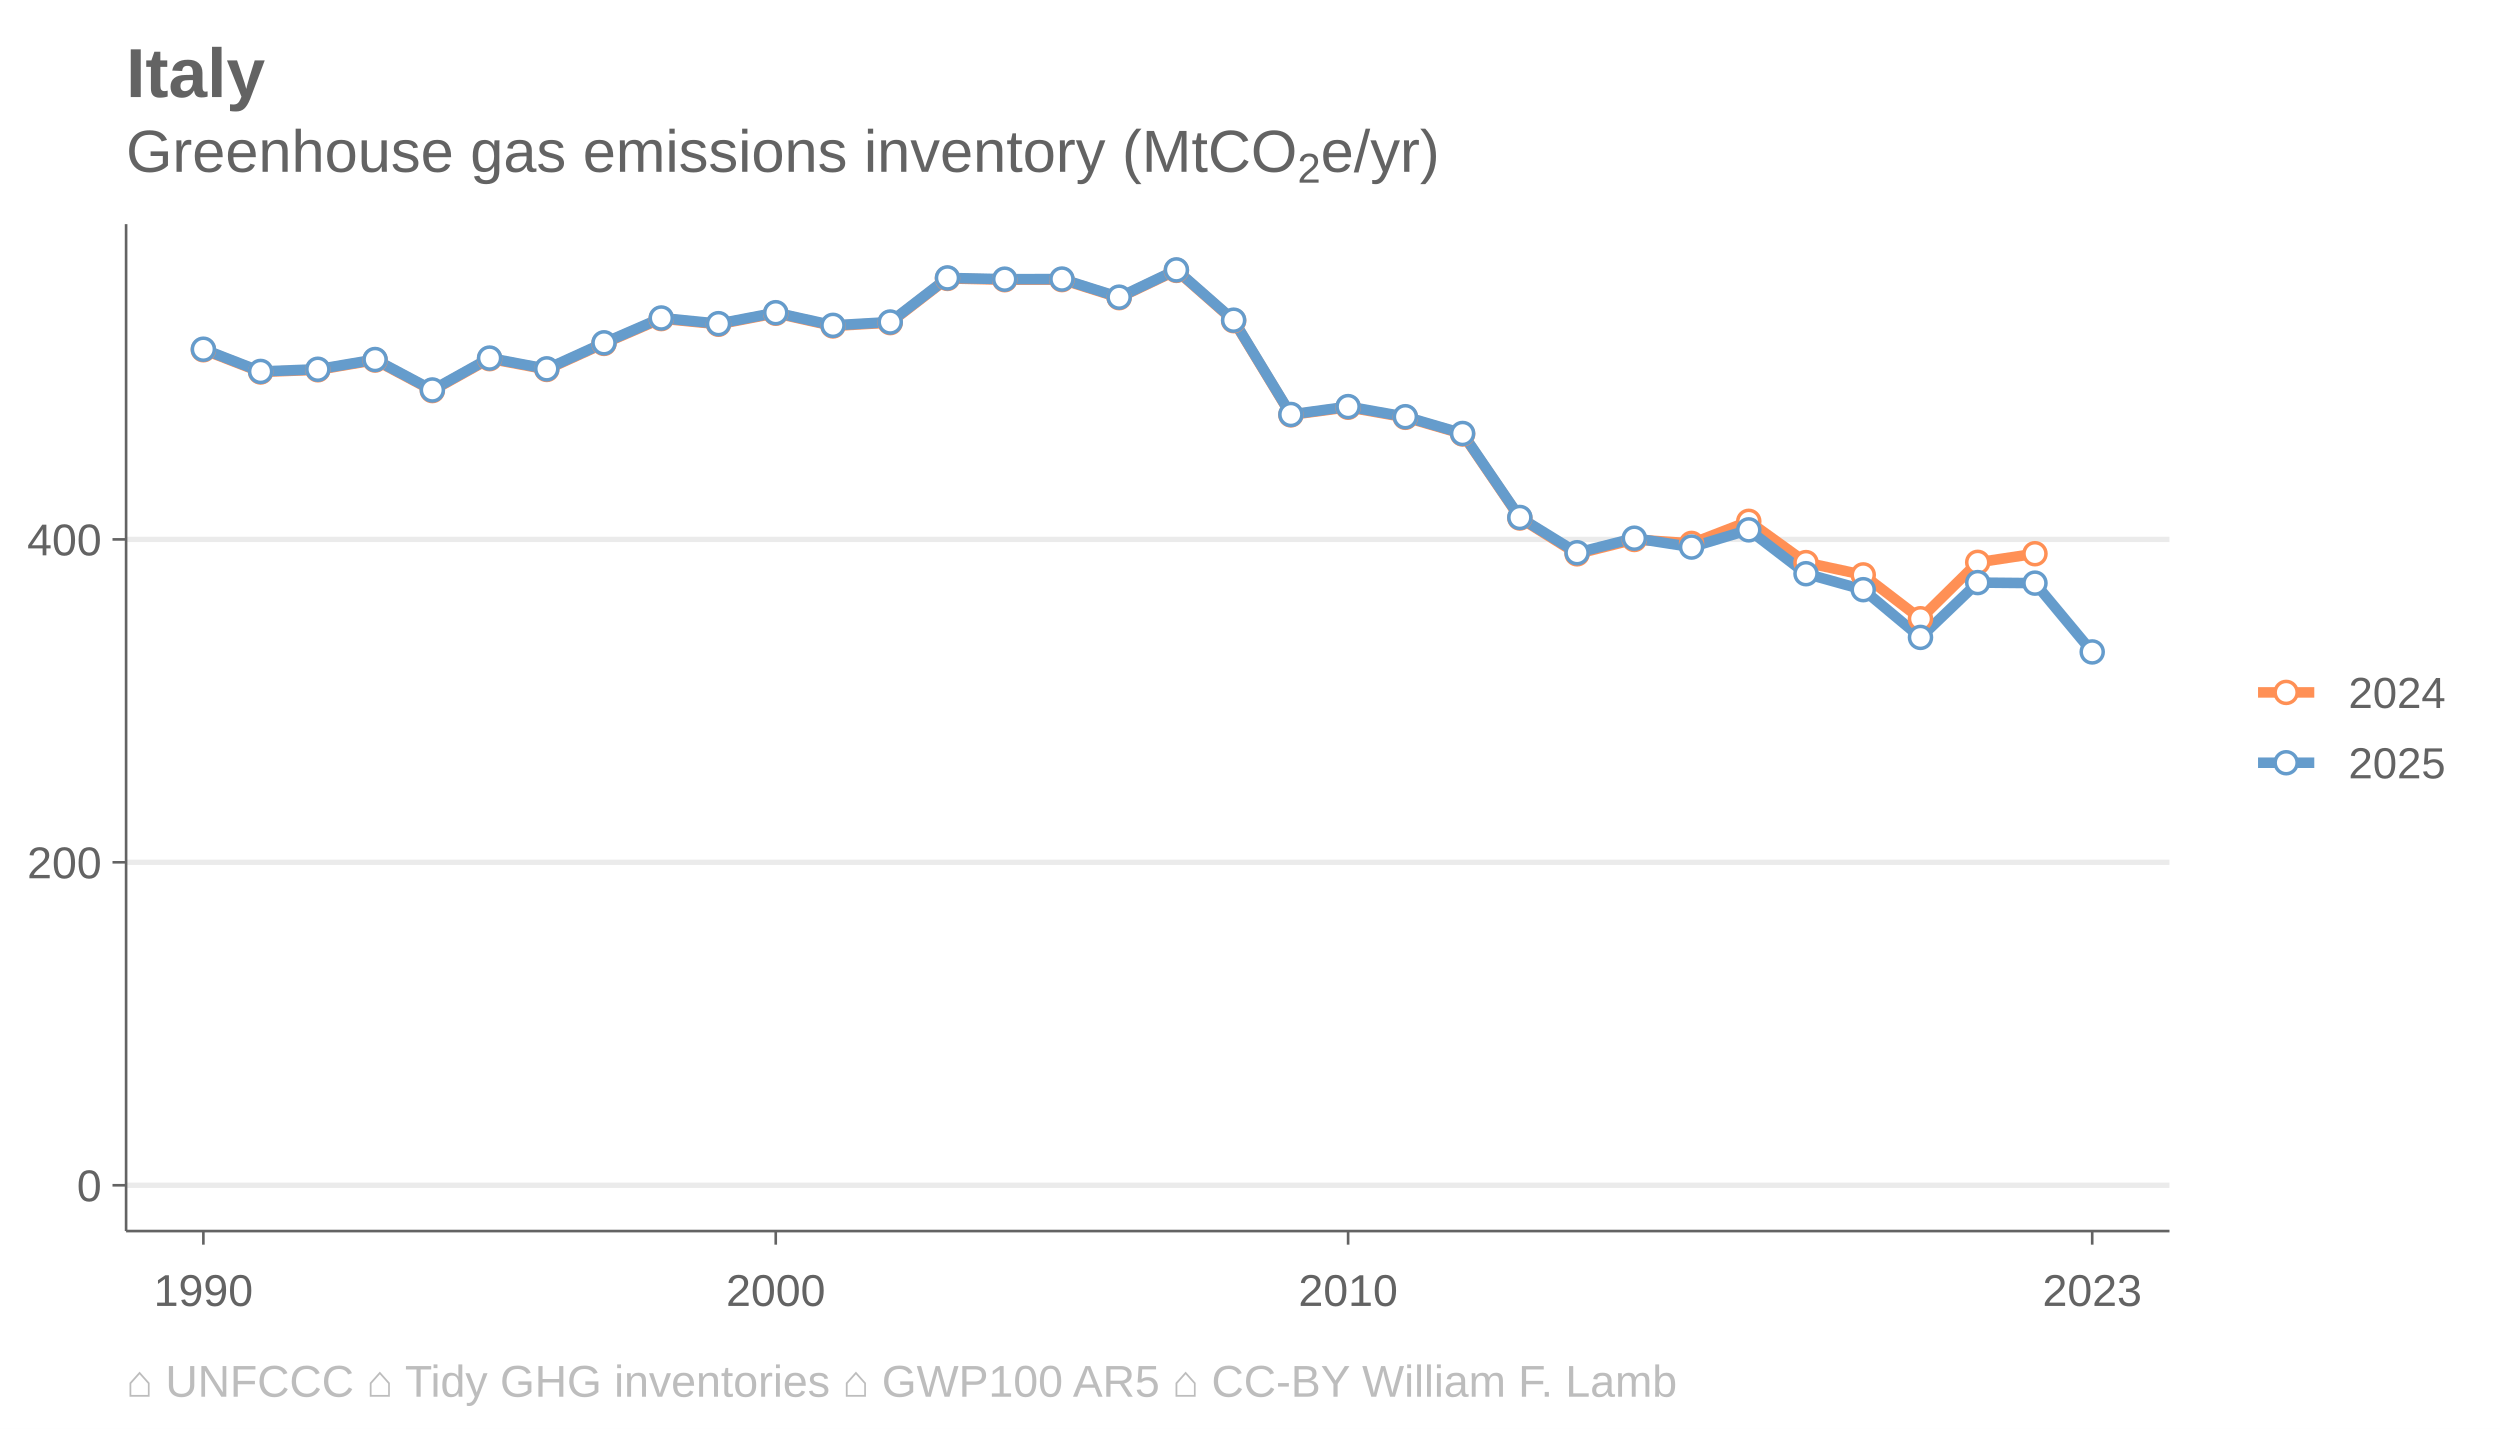
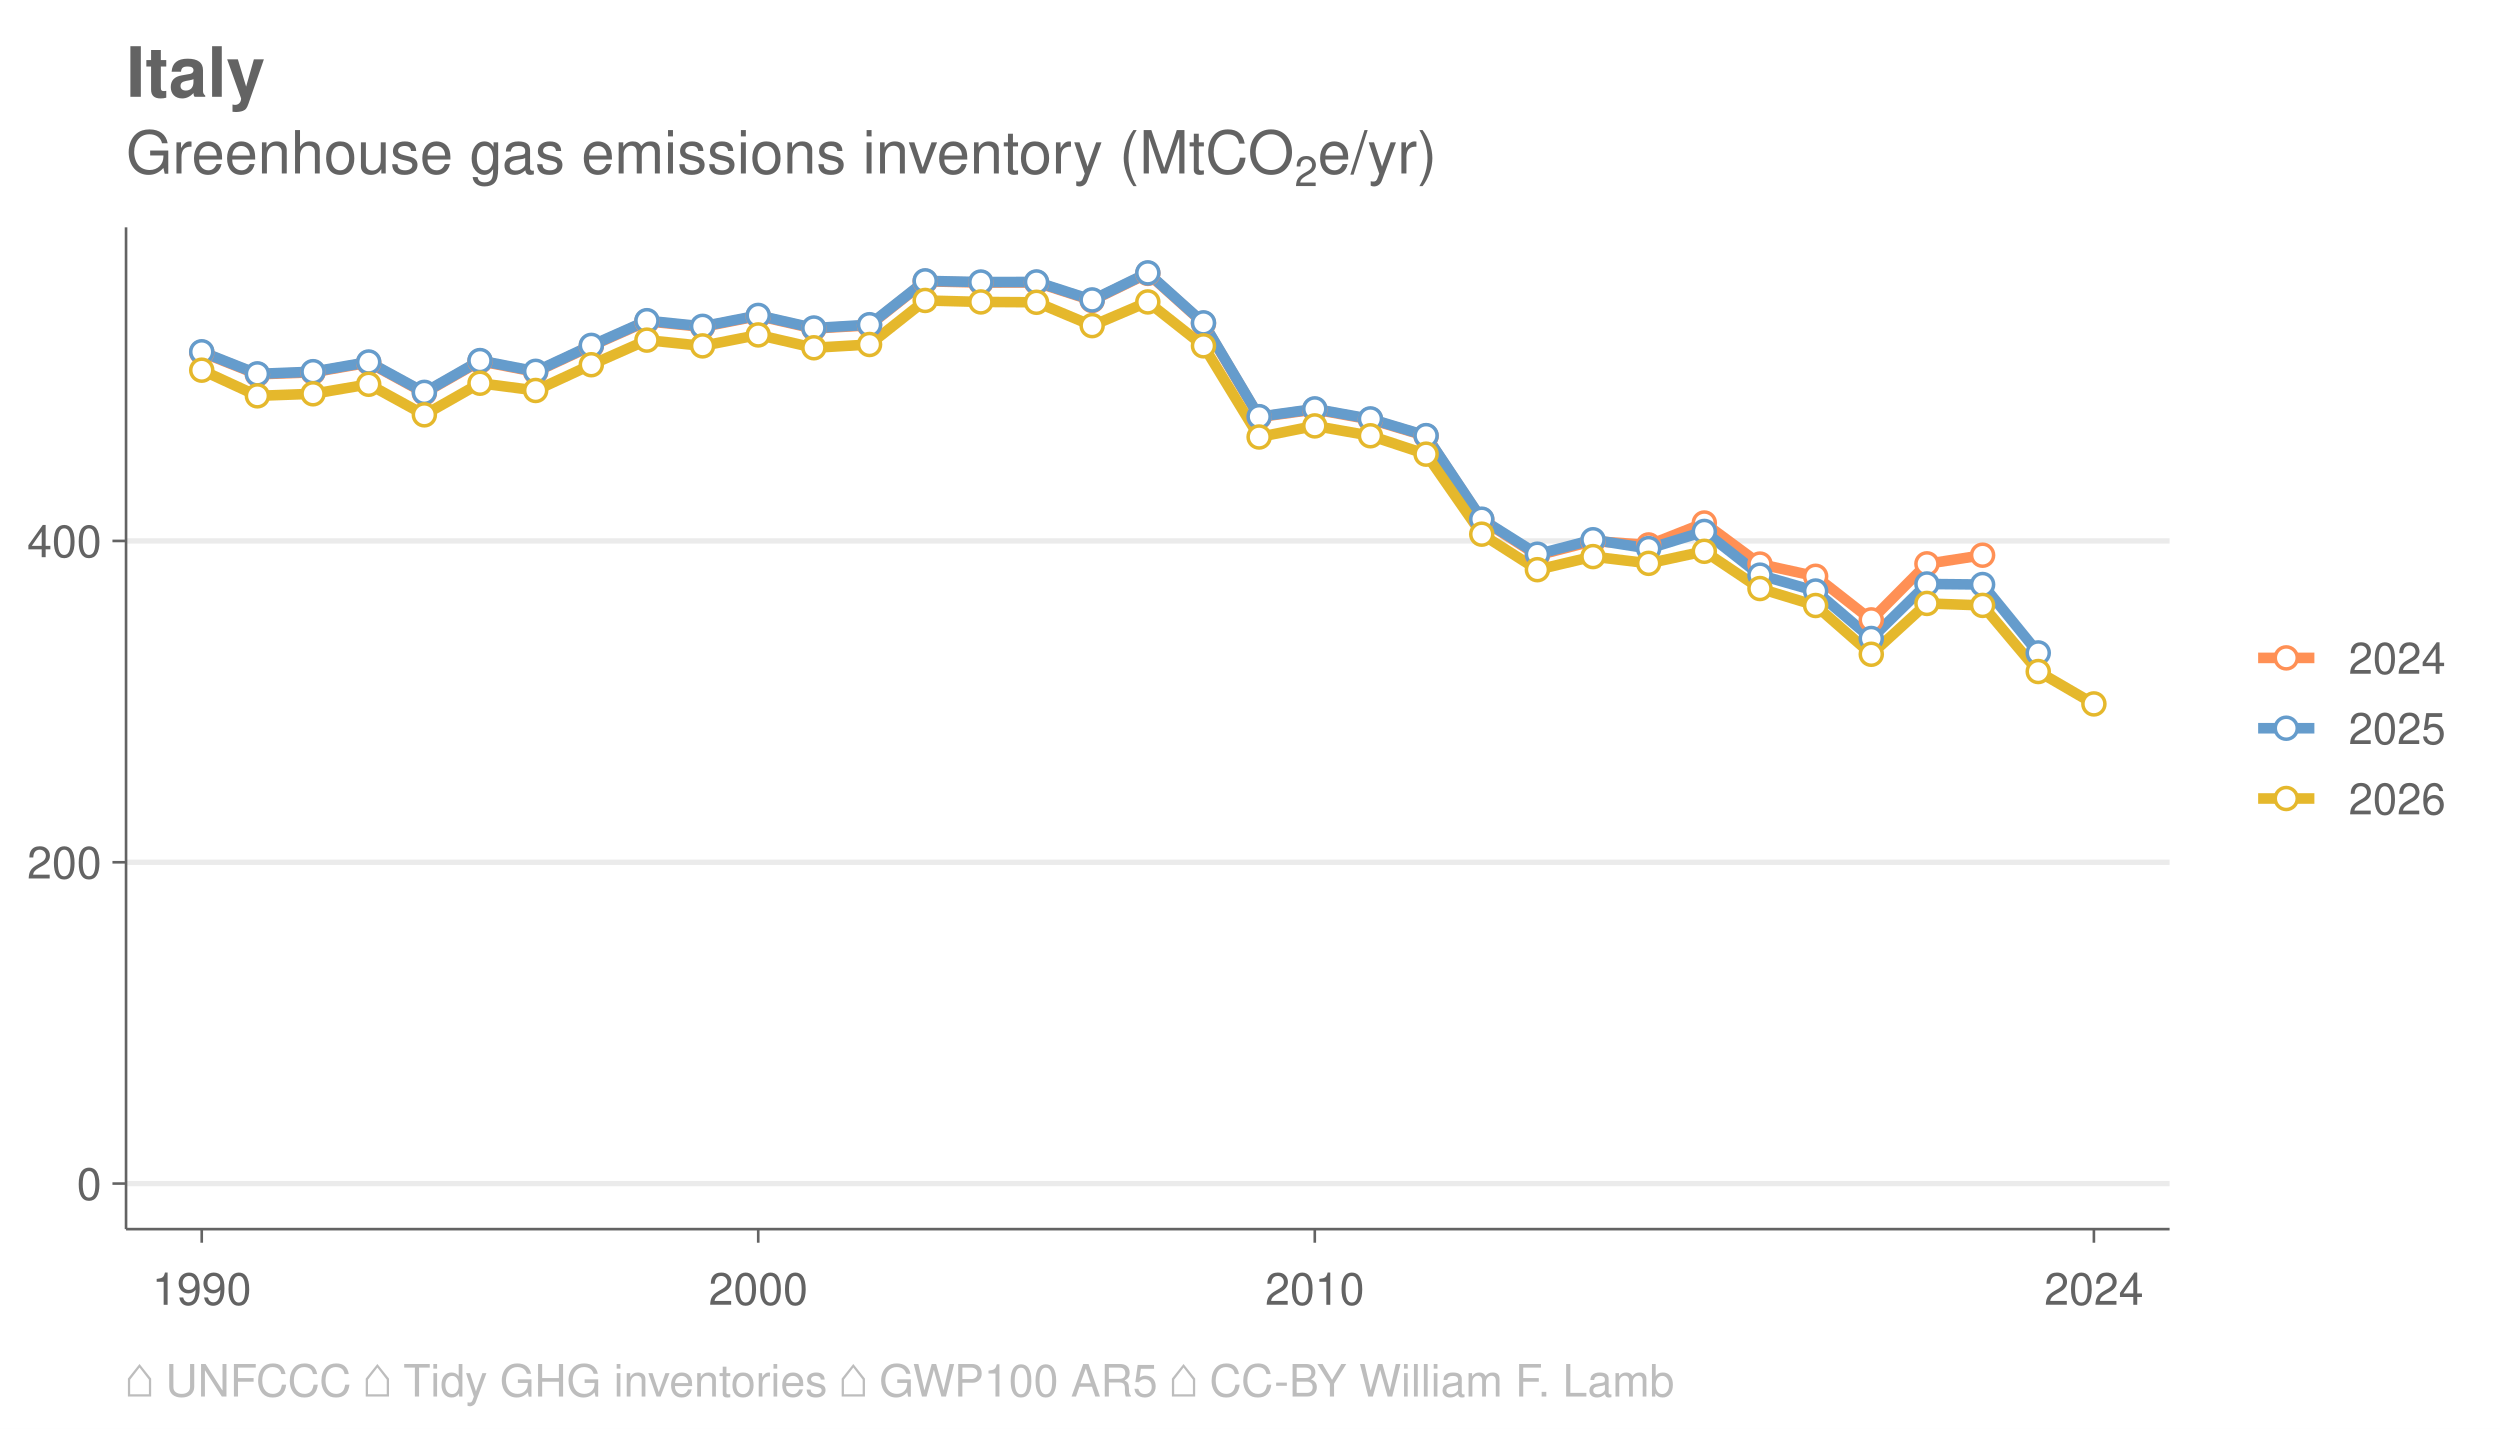
- <svg xmlns="http://www.w3.org/2000/svg" class="svglite" width="504.00pt" height="288.00pt" viewBox="0 0 504.00 288.00">
-   <defs>
-     <style type="text/css">
+ <svg xmlns="http://www.w3.org/2000/svg" width="504.00pt" height="288.00pt" viewBox="0 0 504.00 288.00">
+   <g class="svglite">
+     <defs>
+       <style type="text/css">
    .svglite line, .svglite polyline, .svglite polygon, .svglite path, .svglite rect, .svglite circle {
      fill: none;
      stroke: #000000;
      stroke-linecap: round;
      stroke-linejoin: round;
      stroke-miterlimit: 10.00;
    }
    .svglite text {
      white-space: pre;
    }
+     .svglite g.glyphgroup path {
+       fill: inherit;
+       stroke: none;
+     }
  </style>
-   </defs>
-   <rect width="100%" height="100%" style="stroke: none; fill: #FFFFFF;" />
-   <defs>
-     <clipPath id="cpMC4wMHw1MDQuMDB8MC4wMHwyODguMDA=">
-       <rect x="0.00" y="0.00" width="504.00" height="288.00" />
-     </clipPath>
-   </defs>
-   <g clip-path="url(#cpMC4wMHw1MDQuMDB8MC4wMHwyODguMDA=)">
-     <rect x="0" y="0.00" width="504.00" height="288.00" style="stroke-width: 1.07; stroke: #FFFFFF; fill: #FFFFFF;" />
-   </g>
-   <defs>
-     <clipPath id="cpMjUuNDJ8NDM3LjM3fDQ1LjE5fDI0OC4xOA==">
-       <rect x="25.42" y="45.19" width="411.94" height="202.99" />
-     </clipPath>
-   </defs>
-   <g clip-path="url(#cpMjUuNDJ8NDM3LjM3fDQ1LjE5fDI0OC4xOA==)">
-     <polyline points="25.42,238.95 437.37,238.95 " style="stroke-width: 1.07; stroke: #EBEBEB; stroke-linecap: butt;" />
-     <polyline points="25.42,173.84 437.37,173.84 " style="stroke-width: 1.07; stroke: #EBEBEB; stroke-linecap: butt;" />
-     <polyline points="25.42,108.74 437.37,108.74 " style="stroke-width: 1.07; stroke: #EBEBEB; stroke-linecap: butt;" />
-     <polyline points="41.00,70.51 52.54,74.99 64.08,74.55 75.62,72.59 87.16,78.74 98.70,72.31 110.23,74.48 121.77,69.23 133.31,64.23 144.85,65.37 156.39,63.15 167.93,65.71 179.47,65.04 191.01,56.13 202.55,56.39 214.09,56.37 225.62,60.01 237.16,54.51 248.70,64.65 260.24,83.64 271.78,82.10 283.32,84.13 294.86,87.49 306.40,104.43 317.94,111.65 329.48,108.76 341.02,109.55 352.55,105.10 364.09,113.42 375.63,115.90 387.17,124.74 398.71,113.37 410.25,111.63 " style="stroke-width: 2.13; stroke: #FF9055; stroke-linecap: butt;" />
-     <polyline points="41.00,70.40 52.54,74.88 64.08,74.44 75.62,72.48 87.16,78.62 98.70,72.19 110.23,74.36 121.77,69.11 133.31,64.11 144.85,65.25 156.39,63.04 167.93,65.59 179.47,64.92 191.01,56.03 202.55,56.28 214.09,56.26 225.62,59.91 237.16,54.41 248.70,64.55 260.24,83.56 271.78,81.97 283.32,84.01 294.86,87.39 306.40,104.32 317.94,111.43 329.48,108.50 341.02,110.29 352.55,106.82 364.09,115.66 375.63,118.88 387.17,128.50 398.71,117.45 410.25,117.56 421.79,131.43 " style="stroke-width: 2.13; stroke: #659CCC; stroke-linecap: butt;" />
-     <circle cx="41.00" cy="70.51" r="2.22" style="stroke-width: 0.71; stroke: #FF9055; fill: #FFFFFF;" />
-     <circle cx="41.00" cy="70.40" r="2.22" style="stroke-width: 0.71; stroke: #659CCC; fill: #FFFFFF;" />
-     <circle cx="52.54" cy="74.99" r="2.22" style="stroke-width: 0.71; stroke: #FF9055; fill: #FFFFFF;" />
-     <circle cx="52.54" cy="74.88" r="2.22" style="stroke-width: 0.71; stroke: #659CCC; fill: #FFFFFF;" />
-     <circle cx="64.08" cy="74.55" r="2.22" style="stroke-width: 0.71; stroke: #FF9055; fill: #FFFFFF;" />
-     <circle cx="64.08" cy="74.44" r="2.22" style="stroke-width: 0.71; stroke: #659CCC; fill: #FFFFFF;" />
-     <circle cx="75.62" cy="72.59" r="2.22" style="stroke-width: 0.71; stroke: #FF9055; fill: #FFFFFF;" />
-     <circle cx="75.62" cy="72.48" r="2.22" style="stroke-width: 0.71; stroke: #659CCC; fill: #FFFFFF;" />
-     <circle cx="87.16" cy="78.74" r="2.22" style="stroke-width: 0.71; stroke: #FF9055; fill: #FFFFFF;" />
-     <circle cx="87.16" cy="78.62" r="2.22" style="stroke-width: 0.71; stroke: #659CCC; fill: #FFFFFF;" />
-     <circle cx="98.70" cy="72.31" r="2.22" style="stroke-width: 0.71; stroke: #FF9055; fill: #FFFFFF;" />
-     <circle cx="98.70" cy="72.19" r="2.22" style="stroke-width: 0.71; stroke: #659CCC; fill: #FFFFFF;" />
-     <circle cx="110.23" cy="74.48" r="2.22" style="stroke-width: 0.71; stroke: #FF9055; fill: #FFFFFF;" />
-     <circle cx="110.23" cy="74.36" r="2.22" style="stroke-width: 0.71; stroke: #659CCC; fill: #FFFFFF;" />
-     <circle cx="121.77" cy="69.23" r="2.22" style="stroke-width: 0.71; stroke: #FF9055; fill: #FFFFFF;" />
-     <circle cx="121.77" cy="69.11" r="2.22" style="stroke-width: 0.71; stroke: #659CCC; fill: #FFFFFF;" />
-     <circle cx="133.31" cy="64.23" r="2.22" style="stroke-width: 0.71; stroke: #FF9055; fill: #FFFFFF;" />
-     <circle cx="133.31" cy="64.11" r="2.22" style="stroke-width: 0.71; stroke: #659CCC; fill: #FFFFFF;" />
-     <circle cx="144.85" cy="65.37" r="2.22" style="stroke-width: 0.71; stroke: #FF9055; fill: #FFFFFF;" />
-     <circle cx="144.85" cy="65.25" r="2.22" style="stroke-width: 0.71; stroke: #659CCC; fill: #FFFFFF;" />
-     <circle cx="156.39" cy="63.15" r="2.22" style="stroke-width: 0.71; stroke: #FF9055; fill: #FFFFFF;" />
-     <circle cx="156.39" cy="63.04" r="2.22" style="stroke-width: 0.71; stroke: #659CCC; fill: #FFFFFF;" />
-     <circle cx="167.93" cy="65.71" r="2.22" style="stroke-width: 0.71; stroke: #FF9055; fill: #FFFFFF;" />
-     <circle cx="167.93" cy="65.59" r="2.22" style="stroke-width: 0.71; stroke: #659CCC; fill: #FFFFFF;" />
-     <circle cx="179.47" cy="65.04" r="2.22" style="stroke-width: 0.71; stroke: #FF9055; fill: #FFFFFF;" />
-     <circle cx="179.47" cy="64.92" r="2.22" style="stroke-width: 0.71; stroke: #659CCC; fill: #FFFFFF;" />
-     <circle cx="191.01" cy="56.13" r="2.22" style="stroke-width: 0.71; stroke: #FF9055; fill: #FFFFFF;" />
-     <circle cx="191.01" cy="56.03" r="2.22" style="stroke-width: 0.71; stroke: #659CCC; fill: #FFFFFF;" />
-     <circle cx="202.55" cy="56.39" r="2.22" style="stroke-width: 0.71; stroke: #FF9055; fill: #FFFFFF;" />
-     <circle cx="202.55" cy="56.28" r="2.22" style="stroke-width: 0.71; stroke: #659CCC; fill: #FFFFFF;" />
-     <circle cx="214.09" cy="56.37" r="2.22" style="stroke-width: 0.71; stroke: #FF9055; fill: #FFFFFF;" />
-     <circle cx="214.09" cy="56.26" r="2.22" style="stroke-width: 0.71; stroke: #659CCC; fill: #FFFFFF;" />
-     <circle cx="225.62" cy="60.01" r="2.22" style="stroke-width: 0.71; stroke: #FF9055; fill: #FFFFFF;" />
-     <circle cx="225.62" cy="59.91" r="2.22" style="stroke-width: 0.71; stroke: #659CCC; fill: #FFFFFF;" />
-     <circle cx="237.16" cy="54.51" r="2.22" style="stroke-width: 0.71; stroke: #FF9055; fill: #FFFFFF;" />
-     <circle cx="237.16" cy="54.41" r="2.22" style="stroke-width: 0.71; stroke: #659CCC; fill: #FFFFFF;" />
-     <circle cx="248.70" cy="64.65" r="2.22" style="stroke-width: 0.71; stroke: #FF9055; fill: #FFFFFF;" />
-     <circle cx="248.70" cy="64.55" r="2.22" style="stroke-width: 0.71; stroke: #659CCC; fill: #FFFFFF;" />
-     <circle cx="260.24" cy="83.64" r="2.22" style="stroke-width: 0.71; stroke: #FF9055; fill: #FFFFFF;" />
-     <circle cx="260.24" cy="83.56" r="2.22" style="stroke-width: 0.71; stroke: #659CCC; fill: #FFFFFF;" />
-     <circle cx="271.78" cy="82.10" r="2.22" style="stroke-width: 0.71; stroke: #FF9055; fill: #FFFFFF;" />
-     <circle cx="271.78" cy="81.97" r="2.22" style="stroke-width: 0.71; stroke: #659CCC; fill: #FFFFFF;" />
-     <circle cx="283.32" cy="84.13" r="2.22" style="stroke-width: 0.71; stroke: #FF9055; fill: #FFFFFF;" />
-     <circle cx="283.32" cy="84.01" r="2.22" style="stroke-width: 0.71; stroke: #659CCC; fill: #FFFFFF;" />
-     <circle cx="294.86" cy="87.49" r="2.22" style="stroke-width: 0.71; stroke: #FF9055; fill: #FFFFFF;" />
-     <circle cx="294.86" cy="87.39" r="2.22" style="stroke-width: 0.71; stroke: #659CCC; fill: #FFFFFF;" />
-     <circle cx="306.40" cy="104.43" r="2.22" style="stroke-width: 0.71; stroke: #FF9055; fill: #FFFFFF;" />
-     <circle cx="306.40" cy="104.32" r="2.22" style="stroke-width: 0.71; stroke: #659CCC; fill: #FFFFFF;" />
-     <circle cx="317.94" cy="111.65" r="2.22" style="stroke-width: 0.71; stroke: #FF9055; fill: #FFFFFF;" />
-     <circle cx="317.94" cy="111.43" r="2.22" style="stroke-width: 0.71; stroke: #659CCC; fill: #FFFFFF;" />
-     <circle cx="329.48" cy="108.76" r="2.22" style="stroke-width: 0.71; stroke: #FF9055; fill: #FFFFFF;" />
-     <circle cx="329.48" cy="108.50" r="2.22" style="stroke-width: 0.71; stroke: #659CCC; fill: #FFFFFF;" />
-     <circle cx="341.02" cy="109.55" r="2.22" style="stroke-width: 0.71; stroke: #FF9055; fill: #FFFFFF;" />
-     <circle cx="341.02" cy="110.29" r="2.22" style="stroke-width: 0.71; stroke: #659CCC; fill: #FFFFFF;" />
-     <circle cx="352.55" cy="105.10" r="2.22" style="stroke-width: 0.71; stroke: #FF9055; fill: #FFFFFF;" />
-     <circle cx="352.55" cy="106.82" r="2.22" style="stroke-width: 0.71; stroke: #659CCC; fill: #FFFFFF;" />
-     <circle cx="364.09" cy="113.42" r="2.22" style="stroke-width: 0.71; stroke: #FF9055; fill: #FFFFFF;" />
-     <circle cx="364.09" cy="115.66" r="2.22" style="stroke-width: 0.71; stroke: #659CCC; fill: #FFFFFF;" />
-     <circle cx="375.63" cy="115.90" r="2.22" style="stroke-width: 0.71; stroke: #FF9055; fill: #FFFFFF;" />
-     <circle cx="375.63" cy="118.88" r="2.22" style="stroke-width: 0.71; stroke: #659CCC; fill: #FFFFFF;" />
-     <circle cx="387.17" cy="124.74" r="2.22" style="stroke-width: 0.71; stroke: #FF9055; fill: #FFFFFF;" />
-     <circle cx="387.17" cy="128.50" r="2.22" style="stroke-width: 0.71; stroke: #659CCC; fill: #FFFFFF;" />
-     <circle cx="398.71" cy="113.37" r="2.22" style="stroke-width: 0.71; stroke: #FF9055; fill: #FFFFFF;" />
-     <circle cx="398.71" cy="117.45" r="2.22" style="stroke-width: 0.71; stroke: #659CCC; fill: #FFFFFF;" />
-     <circle cx="410.25" cy="111.63" r="2.22" style="stroke-width: 0.71; stroke: #FF9055; fill: #FFFFFF;" />
-     <circle cx="410.25" cy="117.56" r="2.22" style="stroke-width: 0.71; stroke: #659CCC; fill: #FFFFFF;" />
-     <circle cx="421.79" cy="131.43" r="2.22" style="stroke-width: 0.71; stroke: #659CCC; fill: #FFFFFF;" />
-   </g>
-   <g clip-path="url(#cpMC4wMHw1MDQuMDB8MC4wMHwyODguMDA=)">
-     <polyline points="25.42,248.18 25.42,45.19 " style="stroke-width: 0.53; stroke: #636363; stroke-linecap: butt;" />
-     <text x="20.49" y="242.17" text-anchor="end" style="font-size: 9.00px;fill: #636363; font-family: &quot;Arial&quot;;" textLength="5.00px" lengthAdjust="spacingAndGlyphs">0</text>
-     <text x="20.49" y="177.06" text-anchor="end" style="font-size: 9.00px;fill: #636363; font-family: &quot;Arial&quot;;" textLength="15.01px" lengthAdjust="spacingAndGlyphs">200</text>
-     <text x="20.49" y="111.96" text-anchor="end" style="font-size: 9.00px;fill: #636363; font-family: &quot;Arial&quot;;" textLength="15.01px" lengthAdjust="spacingAndGlyphs">400</text>
-     <polyline points="22.68,238.95 25.42,238.95 " style="stroke-width: 0.53; stroke: #636363; stroke-linecap: butt;" />
-     <polyline points="22.68,173.84 25.42,173.84 " style="stroke-width: 0.53; stroke: #636363; stroke-linecap: butt;" />
-     <polyline points="22.68,108.74 25.42,108.74 " style="stroke-width: 0.53; stroke: #636363; stroke-linecap: butt;" />
-     <polyline points="25.42,248.18 437.37,248.18 " style="stroke-width: 0.53; stroke: #636363; stroke-linecap: butt;" />
-     <polyline points="41.00,250.92 41.00,248.18 " style="stroke-width: 0.53; stroke: #636363; stroke-linecap: butt;" />
-     <polyline points="156.39,250.92 156.39,248.18 " style="stroke-width: 0.53; stroke: #636363; stroke-linecap: butt;" />
-     <polyline points="271.78,250.92 271.78,248.18 " style="stroke-width: 0.53; stroke: #636363; stroke-linecap: butt;" />
-     <polyline points="421.79,250.92 421.79,248.18 " style="stroke-width: 0.53; stroke: #636363; stroke-linecap: butt;" />
-     <text x="41.00" y="263.28" text-anchor="middle" style="font-size: 9.00px;fill: #636363; font-family: &quot;Arial&quot;;" textLength="20.02px" lengthAdjust="spacingAndGlyphs">1990</text>
-     <text x="156.39" y="263.28" text-anchor="middle" style="font-size: 9.00px;fill: #636363; font-family: &quot;Arial&quot;;" textLength="20.02px" lengthAdjust="spacingAndGlyphs">2000</text>
-     <text x="271.78" y="263.28" text-anchor="middle" style="font-size: 9.00px;fill: #636363; font-family: &quot;Arial&quot;;" textLength="20.02px" lengthAdjust="spacingAndGlyphs">2010</text>
-     <text x="421.79" y="263.28" text-anchor="middle" style="font-size: 9.00px;fill: #636363; font-family: &quot;Arial&quot;;" textLength="20.02px" lengthAdjust="spacingAndGlyphs">2023</text>
-     <rect x="448.32" y="127.03" width="50.20" height="39.31" style="stroke-width: 1.07; stroke: none; fill: #FFFFFF;" />
-     <line x1="455.22" y1="139.59" x2="466.56" y2="139.59" style="stroke-width: 2.13; stroke: #FF9055; stroke-linecap: butt;" />
-     <circle cx="460.89" cy="139.59" r="2.22" style="stroke-width: 0.71; stroke: #FF9055; fill: #FFFFFF;" />
-     <line x1="455.22" y1="153.77" x2="466.56" y2="153.77" style="stroke-width: 2.13; stroke: #659CCC; stroke-linecap: butt;" />
-     <circle cx="460.89" cy="153.77" r="2.22" style="stroke-width: 0.71; stroke: #659CCC; fill: #FFFFFF;" />
-     <text x="473.46" y="142.74" style="font-size: 8.80px;fill: #636363; font-family: &quot;Arial&quot;;" textLength="19.58px" lengthAdjust="spacingAndGlyphs">2024</text>
-     <text x="473.46" y="156.92" style="font-size: 8.80px;fill: #636363; font-family: &quot;Arial&quot;;" textLength="19.58px" lengthAdjust="spacingAndGlyphs">2025</text>
-     <text x="25.42" y="34.64" style="font-size: 12.00px;fill: #636363; font-family: &quot;Arial&quot;;" textLength="236.15px" lengthAdjust="spacingAndGlyphs">Greenhouse gas emissions inventory (MtCO</text>
-     <text x="261.58" y="36.82" style="font-size: 8.40px;fill: #636363; font-family: &quot;Arial&quot;;" textLength="4.67px" lengthAdjust="spacingAndGlyphs">2</text>
-     <text x="266.24" y="34.64" style="font-size: 12.00px;fill: #636363; font-family: &quot;Arial&quot;;" textLength="24.00px" lengthAdjust="spacingAndGlyphs">e/yr)</text>
-     <text x="25.42" y="19.57" style="font-size: 14.00px; font-weight: bold;fill: #636363; font-family: &quot;Arial&quot;;" textLength="28.00px" lengthAdjust="spacingAndGlyphs">Italy</text>
-     <text x="25.42" y="281.58" style="font-size: 9.00px;fill: #BDBDBD; font-family: &quot;Arial&quot;;" textLength="327.62px" lengthAdjust="spacingAndGlyphs">⌂ UNFCCC   ⌂ Tidy GHG inventories   ⌂ GWP100 AR5   ⌂ CC-BY William F. Lamb</text>
+     </defs>
+     <rect width="100%" height="100%" style="stroke: none; fill: #FFFFFF;" />
+     <defs>
+       <clipPath id="cpMC4wMHw1MDQuMDB8MC4wMHwyODguMDA=">
+         <rect x="0.00" y="0.00" width="504.00" height="288.00" />
+       </clipPath>
+     </defs>
+     <g clip-path="url(#cpMC4wMHw1MDQuMDB8MC4wMHwyODguMDA=)">
+       <rect x="0" y="0.00" width="504.00" height="288.00" style="stroke-width: 1.07; stroke: #FFFFFF; fill: #FFFFFF;" />
+     </g>
+     <defs>
+       <clipPath id="cpMjUuNDF8NDM3LjM5fDQ1LjgzfDI0Ny43OQ==">
+         <rect x="25.41" y="45.83" width="411.98" height="201.96" />
+       </clipPath>
+     </defs>
+     <g clip-path="url(#cpMjUuNDF8NDM3LjM5fDQ1LjgzfDI0Ny43OQ==)">
+       <polyline points="25.41,238.61 437.39,238.61 " style="stroke-width: 1.07; stroke: #EBEBEB; stroke-linecap: butt;" />
+       <polyline points="25.41,173.83 437.39,173.83 " style="stroke-width: 1.07; stroke: #EBEBEB; stroke-linecap: butt;" />
+       <polyline points="25.41,109.05 437.39,109.05 " style="stroke-width: 1.07; stroke: #EBEBEB; stroke-linecap: butt;" />
+       <polyline points="40.67,71.03 51.89,75.48 63.11,75.05 74.33,73.10 85.55,79.21 96.77,72.81 107.99,74.98 119.21,69.75 130.42,64.77 141.64,65.91 152.86,63.70 164.08,66.24 175.30,65.58 186.52,56.71 197.74,56.97 208.96,56.95 220.18,60.58 231.40,55.11 242.62,65.19 253.84,84.09 265.06,82.55 276.28,84.57 287.50,87.92 298.72,104.77 309.94,111.96 321.15,109.08 332.37,109.86 343.59,105.44 354.81,113.72 366.03,116.18 377.25,124.97 388.47,113.67 399.69,111.93 " style="stroke-width: 2.13; stroke: #FF9055; stroke-linecap: butt;" />
+       <polyline points="40.67,70.92 51.89,75.37 63.11,74.93 74.33,72.98 85.55,79.10 96.77,72.69 107.99,74.86 119.21,69.63 130.42,64.65 141.64,65.79 152.86,63.59 164.08,66.13 175.30,65.46 186.52,56.62 197.74,56.86 208.96,56.84 220.18,60.47 231.40,55.01 242.62,65.09 253.84,84.00 265.06,82.43 276.28,84.45 287.50,87.82 298.72,104.67 309.94,111.73 321.15,108.81 332.37,110.60 343.59,107.14 354.81,115.95 366.03,119.15 377.25,128.72 388.47,117.73 399.69,117.84 410.91,131.63 " style="stroke-width: 2.13; stroke: #659CCC; stroke-linecap: butt;" />
+       <polyline points="40.67,74.63 51.89,79.80 63.11,79.39 74.33,77.47 85.55,83.63 96.77,77.26 107.99,78.72 119.21,73.53 130.42,68.57 141.64,69.73 152.86,67.52 164.08,70.11 175.30,69.45 186.52,60.57 197.74,60.87 208.96,60.94 220.18,65.65 231.40,60.87 242.62,69.72 253.84,88.10 265.06,85.86 276.28,87.85 287.50,91.56 298.72,107.69 309.94,114.85 321.15,112.21 332.37,113.57 343.59,111.14 354.81,118.65 366.03,122.07 377.25,131.90 388.47,121.65 399.69,122.05 410.91,135.38 422.13,141.91 " style="stroke-width: 2.13; stroke: #E5B82C; stroke-linecap: butt;" />
+       <circle cx="40.67" cy="71.03" r="2.22" style="stroke-width: 0.71; stroke: #FF9055; fill: #FFFFFF;" />
+       <circle cx="40.67" cy="70.92" r="2.22" style="stroke-width: 0.71; stroke: #659CCC; fill: #FFFFFF;" />
+       <circle cx="40.67" cy="74.63" r="2.22" style="stroke-width: 0.71; stroke: #E5B82C; fill: #FFFFFF;" />
+       <circle cx="51.89" cy="75.48" r="2.22" style="stroke-width: 0.71; stroke: #FF9055; fill: #FFFFFF;" />
+       <circle cx="51.89" cy="75.37" r="2.22" style="stroke-width: 0.71; stroke: #659CCC; fill: #FFFFFF;" />
+       <circle cx="51.89" cy="79.80" r="2.22" style="stroke-width: 0.71; stroke: #E5B82C; fill: #FFFFFF;" />
+       <circle cx="63.11" cy="75.05" r="2.22" style="stroke-width: 0.71; stroke: #FF9055; fill: #FFFFFF;" />
+       <circle cx="63.11" cy="74.93" r="2.22" style="stroke-width: 0.71; stroke: #659CCC; fill: #FFFFFF;" />
+       <circle cx="63.11" cy="79.39" r="2.22" style="stroke-width: 0.71; stroke: #E5B82C; fill: #FFFFFF;" />
+       <circle cx="74.33" cy="73.10" r="2.22" style="stroke-width: 0.71; stroke: #FF9055; fill: #FFFFFF;" />
+       <circle cx="74.33" cy="72.98" r="2.22" style="stroke-width: 0.71; stroke: #659CCC; fill: #FFFFFF;" />
+       <circle cx="74.33" cy="77.47" r="2.22" style="stroke-width: 0.71; stroke: #E5B82C; fill: #FFFFFF;" />
+       <circle cx="85.55" cy="79.21" r="2.22" style="stroke-width: 0.71; stroke: #FF9055; fill: #FFFFFF;" />
+       <circle cx="85.55" cy="79.10" r="2.22" style="stroke-width: 0.71; stroke: #659CCC; fill: #FFFFFF;" />
+       <circle cx="85.55" cy="83.63" r="2.22" style="stroke-width: 0.71; stroke: #E5B82C; fill: #FFFFFF;" />
+       <circle cx="96.77" cy="72.81" r="2.22" style="stroke-width: 0.71; stroke: #FF9055; fill: #FFFFFF;" />
+       <circle cx="96.77" cy="72.69" r="2.22" style="stroke-width: 0.71; stroke: #659CCC; fill: #FFFFFF;" />
+       <circle cx="96.77" cy="77.26" r="2.22" style="stroke-width: 0.71; stroke: #E5B82C; fill: #FFFFFF;" />
+       <circle cx="107.99" cy="74.98" r="2.22" style="stroke-width: 0.71; stroke: #FF9055; fill: #FFFFFF;" />
+       <circle cx="107.99" cy="74.86" r="2.22" style="stroke-width: 0.71; stroke: #659CCC; fill: #FFFFFF;" />
+       <circle cx="107.99" cy="78.72" r="2.22" style="stroke-width: 0.71; stroke: #E5B82C; fill: #FFFFFF;" />
+       <circle cx="119.21" cy="69.75" r="2.22" style="stroke-width: 0.71; stroke: #FF9055; fill: #FFFFFF;" />
+       <circle cx="119.21" cy="69.63" r="2.22" style="stroke-width: 0.71; stroke: #659CCC; fill: #FFFFFF;" />
+       <circle cx="119.21" cy="73.53" r="2.22" style="stroke-width: 0.71; stroke: #E5B82C; fill: #FFFFFF;" />
+       <circle cx="130.42" cy="64.77" r="2.22" style="stroke-width: 0.71; stroke: #FF9055; fill: #FFFFFF;" />
+       <circle cx="130.42" cy="64.65" r="2.22" style="stroke-width: 0.71; stroke: #659CCC; fill: #FFFFFF;" />
+       <circle cx="130.42" cy="68.57" r="2.22" style="stroke-width: 0.71; stroke: #E5B82C; fill: #FFFFFF;" />
+       <circle cx="141.64" cy="65.91" r="2.22" style="stroke-width: 0.71; stroke: #FF9055; fill: #FFFFFF;" />
+       <circle cx="141.64" cy="65.79" r="2.22" style="stroke-width: 0.71; stroke: #659CCC; fill: #FFFFFF;" />
+       <circle cx="141.64" cy="69.73" r="2.22" style="stroke-width: 0.71; stroke: #E5B82C; fill: #FFFFFF;" />
+       <circle cx="152.86" cy="63.70" r="2.22" style="stroke-width: 0.71; stroke: #FF9055; fill: #FFFFFF;" />
+       <circle cx="152.86" cy="63.59" r="2.22" style="stroke-width: 0.71; stroke: #659CCC; fill: #FFFFFF;" />
+       <circle cx="152.86" cy="67.52" r="2.22" style="stroke-width: 0.71; stroke: #E5B82C; fill: #FFFFFF;" />
+       <circle cx="164.08" cy="66.24" r="2.22" style="stroke-width: 0.71; stroke: #FF9055; fill: #FFFFFF;" />
+       <circle cx="164.08" cy="66.13" r="2.22" style="stroke-width: 0.71; stroke: #659CCC; fill: #FFFFFF;" />
+       <circle cx="164.08" cy="70.11" r="2.22" style="stroke-width: 0.71; stroke: #E5B82C; fill: #FFFFFF;" />
+       <circle cx="175.30" cy="65.58" r="2.22" style="stroke-width: 0.71; stroke: #FF9055; fill: #FFFFFF;" />
+       <circle cx="175.30" cy="65.46" r="2.22" style="stroke-width: 0.71; stroke: #659CCC; fill: #FFFFFF;" />
+       <circle cx="175.30" cy="69.45" r="2.22" style="stroke-width: 0.71; stroke: #E5B82C; fill: #FFFFFF;" />
+       <circle cx="186.52" cy="56.71" r="2.22" style="stroke-width: 0.71; stroke: #FF9055; fill: #FFFFFF;" />
+       <circle cx="186.52" cy="56.62" r="2.22" style="stroke-width: 0.71; stroke: #659CCC; fill: #FFFFFF;" />
+       <circle cx="186.52" cy="60.57" r="2.22" style="stroke-width: 0.71; stroke: #E5B82C; fill: #FFFFFF;" />
+       <circle cx="197.74" cy="56.97" r="2.22" style="stroke-width: 0.71; stroke: #FF9055; fill: #FFFFFF;" />
+       <circle cx="197.74" cy="56.86" r="2.22" style="stroke-width: 0.71; stroke: #659CCC; fill: #FFFFFF;" />
+       <circle cx="197.74" cy="60.87" r="2.22" style="stroke-width: 0.71; stroke: #E5B82C; fill: #FFFFFF;" />
+       <circle cx="208.96" cy="56.95" r="2.22" style="stroke-width: 0.71; stroke: #FF9055; fill: #FFFFFF;" />
+       <circle cx="208.96" cy="56.84" r="2.22" style="stroke-width: 0.71; stroke: #659CCC; fill: #FFFFFF;" />
+       <circle cx="208.96" cy="60.94" r="2.22" style="stroke-width: 0.71; stroke: #E5B82C; fill: #FFFFFF;" />
+       <circle cx="220.18" cy="60.58" r="2.22" style="stroke-width: 0.71; stroke: #FF9055; fill: #FFFFFF;" />
+       <circle cx="220.18" cy="60.47" r="2.22" style="stroke-width: 0.71; stroke: #659CCC; fill: #FFFFFF;" />
+       <circle cx="220.18" cy="65.65" r="2.22" style="stroke-width: 0.71; stroke: #E5B82C; fill: #FFFFFF;" />
+       <circle cx="231.40" cy="55.11" r="2.22" style="stroke-width: 0.71; stroke: #FF9055; fill: #FFFFFF;" />
+       <circle cx="231.40" cy="55.01" r="2.22" style="stroke-width: 0.71; stroke: #659CCC; fill: #FFFFFF;" />
+       <circle cx="231.40" cy="60.87" r="2.22" style="stroke-width: 0.71; stroke: #E5B82C; fill: #FFFFFF;" />
+       <circle cx="242.62" cy="65.19" r="2.22" style="stroke-width: 0.71; stroke: #FF9055; fill: #FFFFFF;" />
+       <circle cx="242.62" cy="65.09" r="2.22" style="stroke-width: 0.71; stroke: #659CCC; fill: #FFFFFF;" />
+       <circle cx="242.62" cy="69.72" r="2.22" style="stroke-width: 0.71; stroke: #E5B82C; fill: #FFFFFF;" />
+       <circle cx="253.84" cy="84.09" r="2.22" style="stroke-width: 0.71; stroke: #FF9055; fill: #FFFFFF;" />
+       <circle cx="253.84" cy="84.00" r="2.22" style="stroke-width: 0.71; stroke: #659CCC; fill: #FFFFFF;" />
+       <circle cx="253.84" cy="88.10" r="2.22" style="stroke-width: 0.71; stroke: #E5B82C; fill: #FFFFFF;" />
+       <circle cx="265.06" cy="82.55" r="2.22" style="stroke-width: 0.71; stroke: #FF9055; fill: #FFFFFF;" />
+       <circle cx="265.06" cy="82.43" r="2.22" style="stroke-width: 0.71; stroke: #659CCC; fill: #FFFFFF;" />
+       <circle cx="265.06" cy="85.86" r="2.22" style="stroke-width: 0.71; stroke: #E5B82C; fill: #FFFFFF;" />
+       <circle cx="276.28" cy="84.57" r="2.22" style="stroke-width: 0.71; stroke: #FF9055; fill: #FFFFFF;" />
+       <circle cx="276.28" cy="84.45" r="2.22" style="stroke-width: 0.71; stroke: #659CCC; fill: #FFFFFF;" />
+       <circle cx="276.28" cy="87.85" r="2.22" style="stroke-width: 0.71; stroke: #E5B82C; fill: #FFFFFF;" />
+       <circle cx="287.50" cy="87.92" r="2.22" style="stroke-width: 0.71; stroke: #FF9055; fill: #FFFFFF;" />
+       <circle cx="287.50" cy="87.82" r="2.22" style="stroke-width: 0.71; stroke: #659CCC; fill: #FFFFFF;" />
+       <circle cx="287.50" cy="91.56" r="2.22" style="stroke-width: 0.71; stroke: #E5B82C; fill: #FFFFFF;" />
+       <circle cx="298.72" cy="104.77" r="2.22" style="stroke-width: 0.71; stroke: #FF9055; fill: #FFFFFF;" />
+       <circle cx="298.72" cy="104.67" r="2.22" style="stroke-width: 0.71; stroke: #659CCC; fill: #FFFFFF;" />
+       <circle cx="298.72" cy="107.69" r="2.22" style="stroke-width: 0.71; stroke: #E5B82C; fill: #FFFFFF;" />
+       <circle cx="309.94" cy="111.96" r="2.22" style="stroke-width: 0.71; stroke: #FF9055; fill: #FFFFFF;" />
+       <circle cx="309.94" cy="111.73" r="2.22" style="stroke-width: 0.71; stroke: #659CCC; fill: #FFFFFF;" />
+       <circle cx="309.94" cy="114.85" r="2.22" style="stroke-width: 0.71; stroke: #E5B82C; fill: #FFFFFF;" />
+       <circle cx="321.15" cy="109.08" r="2.22" style="stroke-width: 0.71; stroke: #FF9055; fill: #FFFFFF;" />
+       <circle cx="321.15" cy="108.81" r="2.22" style="stroke-width: 0.71; stroke: #659CCC; fill: #FFFFFF;" />
+       <circle cx="321.15" cy="112.21" r="2.22" style="stroke-width: 0.71; stroke: #E5B82C; fill: #FFFFFF;" />
+       <circle cx="332.37" cy="109.86" r="2.22" style="stroke-width: 0.71; stroke: #FF9055; fill: #FFFFFF;" />
+       <circle cx="332.37" cy="110.60" r="2.22" style="stroke-width: 0.71; stroke: #659CCC; fill: #FFFFFF;" />
+       <circle cx="332.37" cy="113.57" r="2.22" style="stroke-width: 0.71; stroke: #E5B82C; fill: #FFFFFF;" />
+       <circle cx="343.59" cy="105.44" r="2.22" style="stroke-width: 0.71; stroke: #FF9055; fill: #FFFFFF;" />
+       <circle cx="343.59" cy="107.14" r="2.22" style="stroke-width: 0.71; stroke: #659CCC; fill: #FFFFFF;" />
+       <circle cx="343.59" cy="111.14" r="2.22" style="stroke-width: 0.71; stroke: #E5B82C; fill: #FFFFFF;" />
+       <circle cx="354.81" cy="113.72" r="2.22" style="stroke-width: 0.71; stroke: #FF9055; fill: #FFFFFF;" />
+       <circle cx="354.81" cy="115.95" r="2.22" style="stroke-width: 0.71; stroke: #659CCC; fill: #FFFFFF;" />
+       <circle cx="354.81" cy="118.65" r="2.22" style="stroke-width: 0.71; stroke: #E5B82C; fill: #FFFFFF;" />
+       <circle cx="366.03" cy="116.18" r="2.22" style="stroke-width: 0.71; stroke: #FF9055; fill: #FFFFFF;" />
+       <circle cx="366.03" cy="119.15" r="2.22" style="stroke-width: 0.71; stroke: #659CCC; fill: #FFFFFF;" />
+       <circle cx="366.03" cy="122.07" r="2.22" style="stroke-width: 0.71; stroke: #E5B82C; fill: #FFFFFF;" />
+       <circle cx="377.25" cy="124.97" r="2.22" style="stroke-width: 0.71; stroke: #FF9055; fill: #FFFFFF;" />
+       <circle cx="377.25" cy="128.72" r="2.22" style="stroke-width: 0.71; stroke: #659CCC; fill: #FFFFFF;" />
+       <circle cx="377.25" cy="131.90" r="2.22" style="stroke-width: 0.71; stroke: #E5B82C; fill: #FFFFFF;" />
+       <circle cx="388.47" cy="113.67" r="2.22" style="stroke-width: 0.71; stroke: #FF9055; fill: #FFFFFF;" />
+       <circle cx="388.47" cy="117.73" r="2.22" style="stroke-width: 0.71; stroke: #659CCC; fill: #FFFFFF;" />
+       <circle cx="388.47" cy="121.65" r="2.22" style="stroke-width: 0.71; stroke: #E5B82C; fill: #FFFFFF;" />
+       <circle cx="399.69" cy="111.93" r="2.22" style="stroke-width: 0.71; stroke: #FF9055; fill: #FFFFFF;" />
+       <circle cx="399.69" cy="117.84" r="2.22" style="stroke-width: 0.71; stroke: #659CCC; fill: #FFFFFF;" />
+       <circle cx="399.69" cy="122.05" r="2.22" style="stroke-width: 0.71; stroke: #E5B82C; fill: #FFFFFF;" />
+       <circle cx="410.91" cy="131.63" r="2.22" style="stroke-width: 0.71; stroke: #659CCC; fill: #FFFFFF;" />
+       <circle cx="410.91" cy="135.38" r="2.22" style="stroke-width: 0.71; stroke: #E5B82C; fill: #FFFFFF;" />
+       <circle cx="422.13" cy="141.91" r="2.22" style="stroke-width: 0.71; stroke: #E5B82C; fill: #FFFFFF;" />
+     </g>
+     <g clip-path="url(#cpMC4wMHw1MDQuMDB8MC4wMHwyODguMDA=)">
+       <polyline points="25.41,247.79 25.41,45.83 " style="stroke-width: 0.53; stroke: #636363; stroke-linecap: butt;" />
+       <text x="20.48" y="241.89" text-anchor="end" style="font-size: 9.00px;fill: #636363; font-family: &quot;Nimbus Sans&quot;;" textLength="5.00px" lengthAdjust="spacingAndGlyphs">0</text>
+       <text x="20.48" y="177.11" text-anchor="end" style="font-size: 9.00px;fill: #636363; font-family: &quot;Nimbus Sans&quot;;" textLength="15.00px" lengthAdjust="spacingAndGlyphs">200</text>
+       <text x="20.48" y="112.33" text-anchor="end" style="font-size: 9.00px;fill: #636363; font-family: &quot;Nimbus Sans&quot;;" textLength="15.00px" lengthAdjust="spacingAndGlyphs">400</text>
+       <polyline points="22.67,238.61 25.41,238.61 " style="stroke-width: 0.53; stroke: #636363; stroke-linecap: butt;" />
+       <polyline points="22.67,173.83 25.41,173.83 " style="stroke-width: 0.53; stroke: #636363; stroke-linecap: butt;" />
+       <polyline points="22.67,109.05 25.41,109.05 " style="stroke-width: 0.53; stroke: #636363; stroke-linecap: butt;" />
+       <polyline points="25.41,247.79 437.39,247.79 " style="stroke-width: 0.53; stroke: #636363; stroke-linecap: butt;" />
+       <polyline points="40.67,250.53 40.67,247.79 " style="stroke-width: 0.53; stroke: #636363; stroke-linecap: butt;" />
+       <polyline points="152.86,250.53 152.86,247.79 " style="stroke-width: 0.53; stroke: #636363; stroke-linecap: butt;" />
+       <polyline points="265.06,250.53 265.06,247.79 " style="stroke-width: 0.53; stroke: #636363; stroke-linecap: butt;" />
+       <polyline points="422.13,250.53 422.13,247.79 " style="stroke-width: 0.53; stroke: #636363; stroke-linecap: butt;" />
+       <text x="40.67" y="263.05" text-anchor="middle" style="font-size: 9.00px;fill: #636363; font-family: &quot;Nimbus Sans&quot;;" textLength="20.00px" lengthAdjust="spacingAndGlyphs">1990</text>
+       <text x="152.86" y="263.05" text-anchor="middle" style="font-size: 9.00px;fill: #636363; font-family: &quot;Nimbus Sans&quot;;" textLength="20.00px" lengthAdjust="spacingAndGlyphs">2000</text>
+       <text x="265.06" y="263.05" text-anchor="middle" style="font-size: 9.00px;fill: #636363; font-family: &quot;Nimbus Sans&quot;;" textLength="20.00px" lengthAdjust="spacingAndGlyphs">2010</text>
+       <text x="422.13" y="263.05" text-anchor="middle" style="font-size: 9.00px;fill: #636363; font-family: &quot;Nimbus Sans&quot;;" textLength="20.00px" lengthAdjust="spacingAndGlyphs">2024</text>
+       <rect x="448.35" y="120.07" width="50.17" height="53.48" style="stroke-width: 1.07; stroke: none; fill: #FFFFFF;" />
+       <line x1="455.24" y1="132.63" x2="466.58" y2="132.63" style="stroke-width: 2.13; stroke: #FF9055; stroke-linecap: butt;" />
+       <circle cx="460.91" cy="132.63" r="2.22" style="stroke-width: 0.71; stroke: #FF9055; fill: #FFFFFF;" />
+       <line x1="455.24" y1="146.81" x2="466.58" y2="146.81" style="stroke-width: 2.13; stroke: #659CCC; stroke-linecap: butt;" />
+       <circle cx="460.91" cy="146.81" r="2.22" style="stroke-width: 0.71; stroke: #659CCC; fill: #FFFFFF;" />
+       <line x1="455.24" y1="160.98" x2="466.58" y2="160.98" style="stroke-width: 2.13; stroke: #E5B82C; stroke-linecap: butt;" />
+       <circle cx="460.91" cy="160.98" r="2.22" style="stroke-width: 0.71; stroke: #E5B82C; fill: #FFFFFF;" />
+       <text x="473.48" y="135.84" style="font-size: 8.80px;fill: #636363; font-family: &quot;Nimbus Sans&quot;;" textLength="19.56px" lengthAdjust="spacingAndGlyphs">2024</text>
+       <text x="473.48" y="150.01" style="font-size: 8.80px;fill: #636363; font-family: &quot;Nimbus Sans&quot;;" textLength="19.56px" lengthAdjust="spacingAndGlyphs">2025</text>
+       <text x="473.48" y="164.19" style="font-size: 8.80px;fill: #636363; font-family: &quot;Nimbus Sans&quot;;" textLength="19.56px" lengthAdjust="spacingAndGlyphs">2026</text>
+       <text x="25.41" y="34.98" style="font-size: 12.00px;fill: #636363; font-family: &quot;Nimbus Sans&quot;;" textLength="235.58px" lengthAdjust="spacingAndGlyphs">Greenhouse gas emissions inventory (MtCO</text>
+       <text x="260.99" y="37.53" style="font-size: 8.40px;fill: #636363; font-family: &quot;Nimbus Sans&quot;;" textLength="4.67px" lengthAdjust="spacingAndGlyphs">2</text>
+       <text x="265.65" y="34.98" style="font-size: 12.00px;fill: #636363; font-family: &quot;Nimbus Sans&quot;;" textLength="24.05px" lengthAdjust="spacingAndGlyphs">e/yr)</text>
+       <text x="25.41" y="19.52" style="font-size: 14.00px; font-weight: bold;fill: #636363; font-family: &quot;Nimbus Sans&quot;;" textLength="28.02px" lengthAdjust="spacingAndGlyphs">Italy</text>
+       <text x="25.41" y="281.54" style="font-size: 9.00px;fill: #BDBDBD; font-family: &quot;Nimbus Sans&quot;;" textLength="327.12px" lengthAdjust="spacingAndGlyphs">⌂ UNFCCC   ⌂ Tidy GHG inventories   ⌂ GWP100 AR5   ⌂ CC-BY William F. Lamb</text>
+     </g>
  </g>
</svg>
